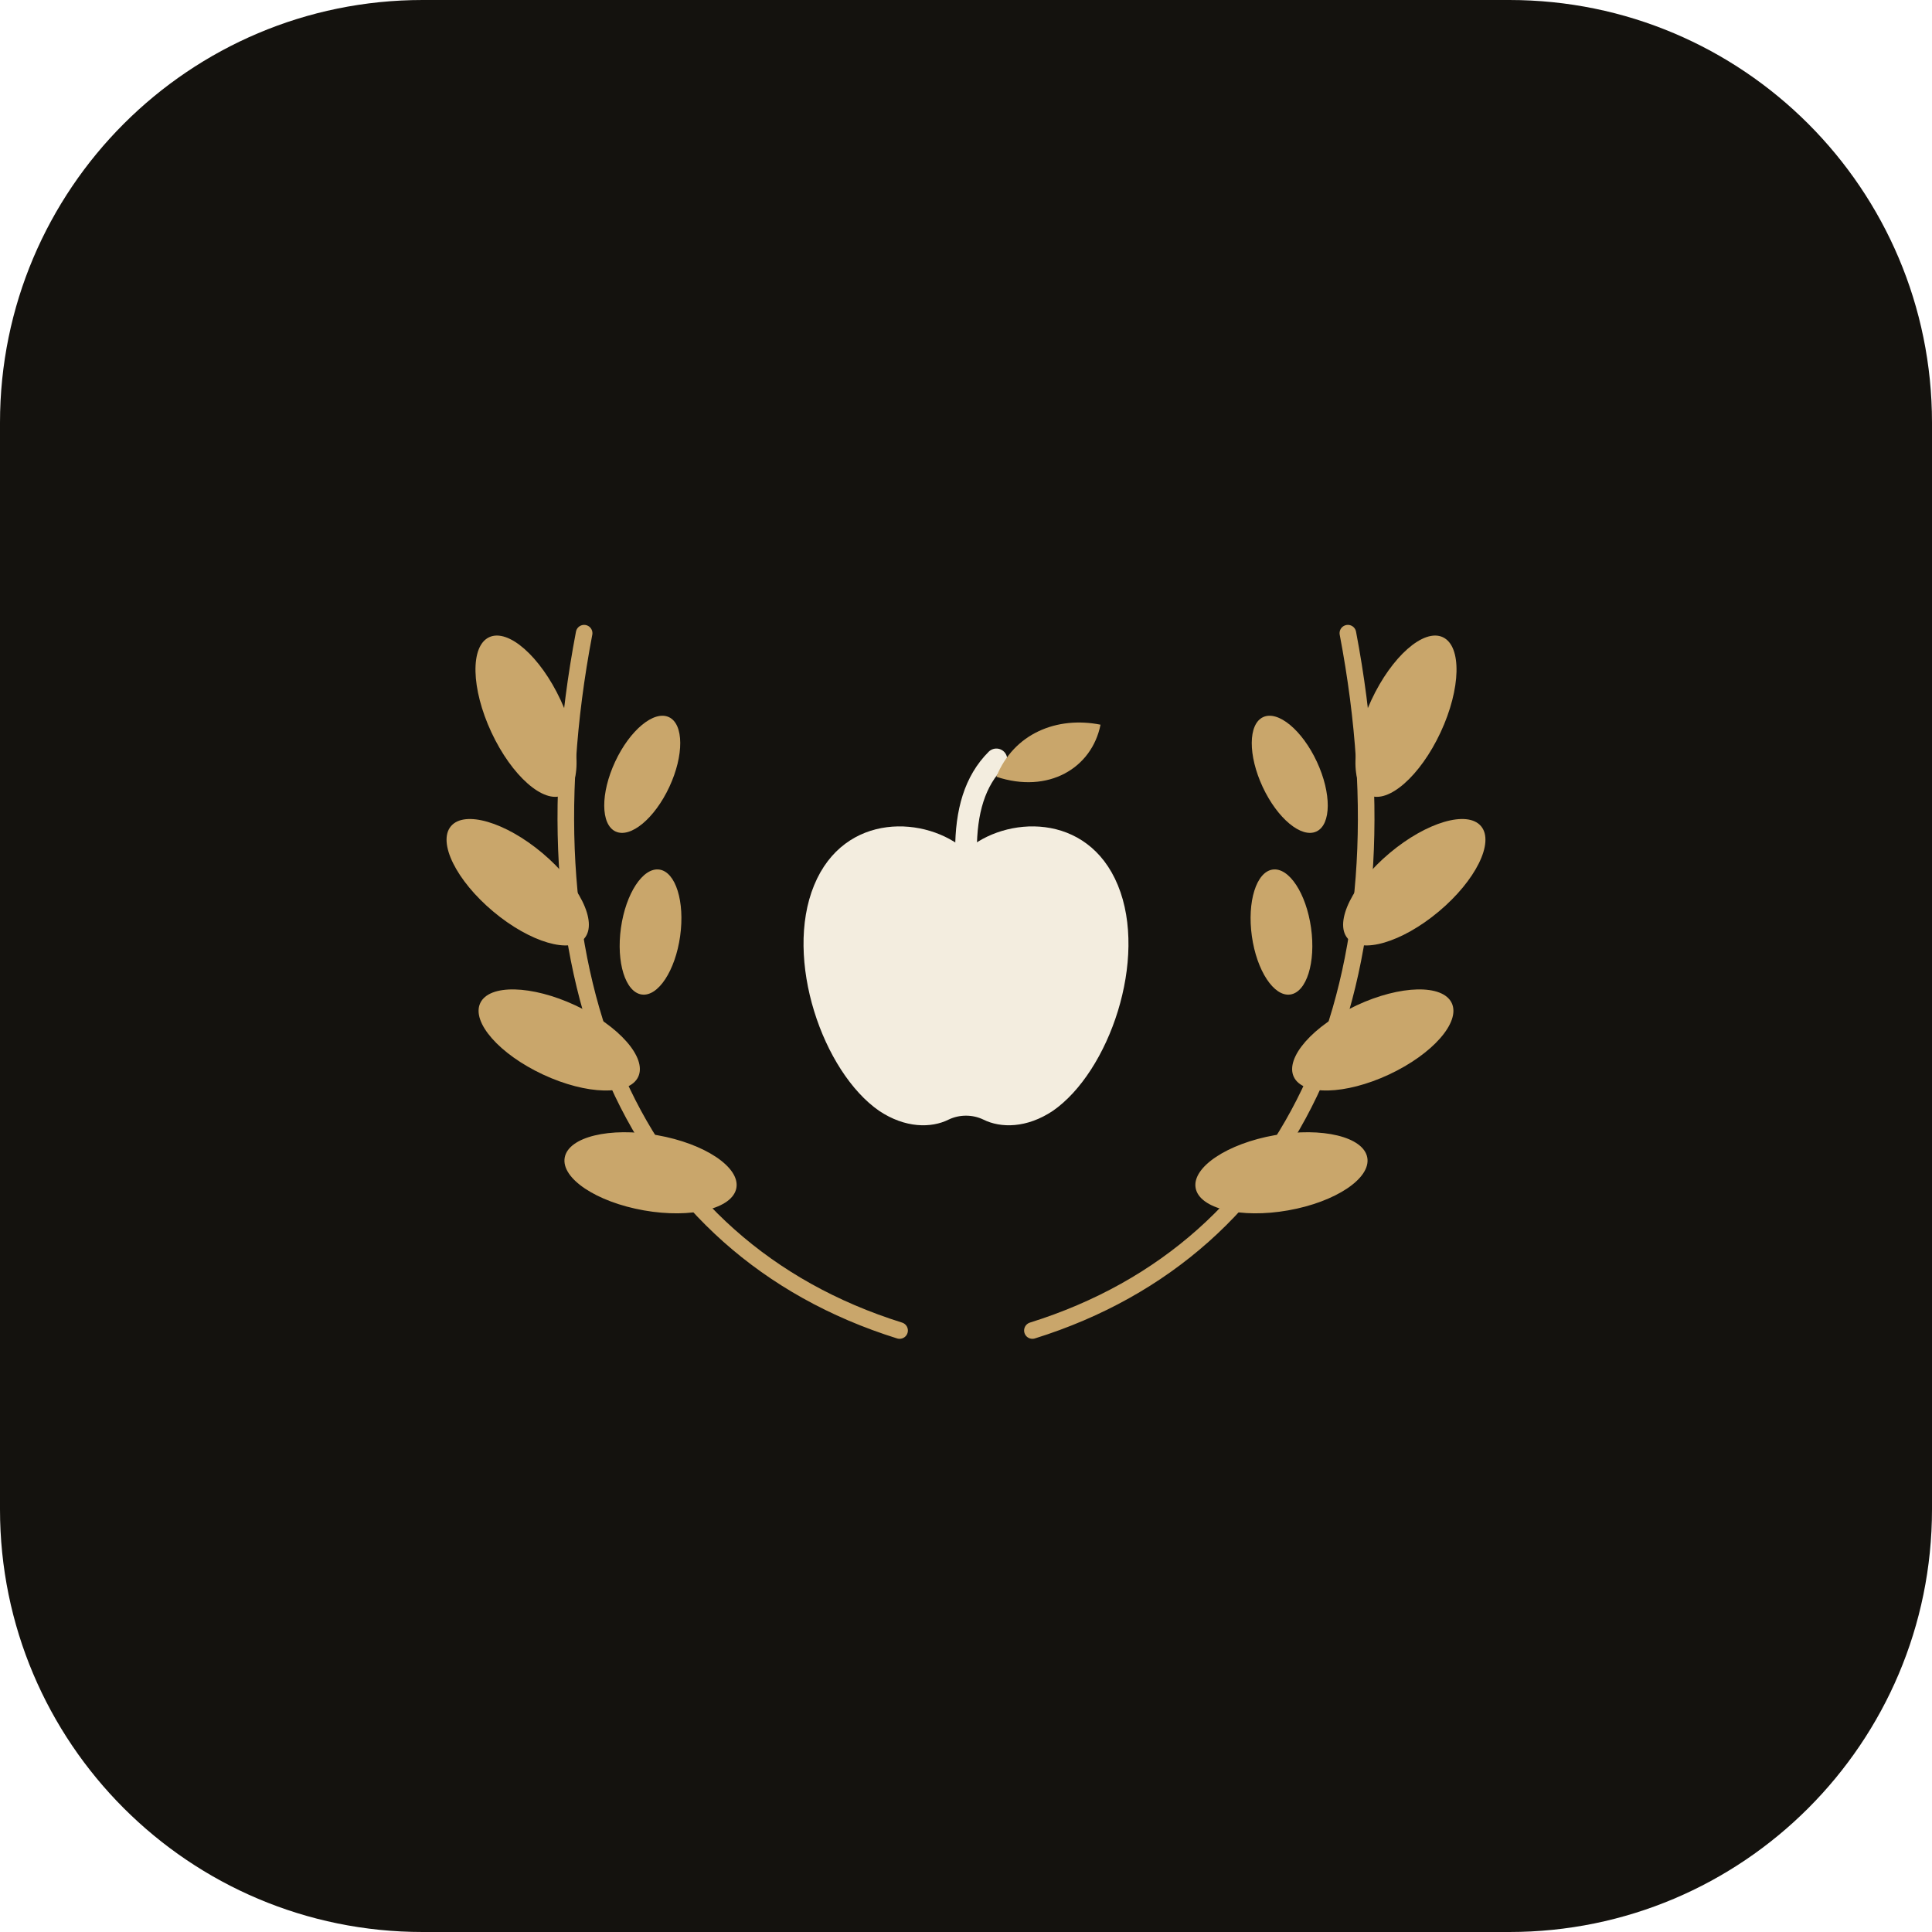
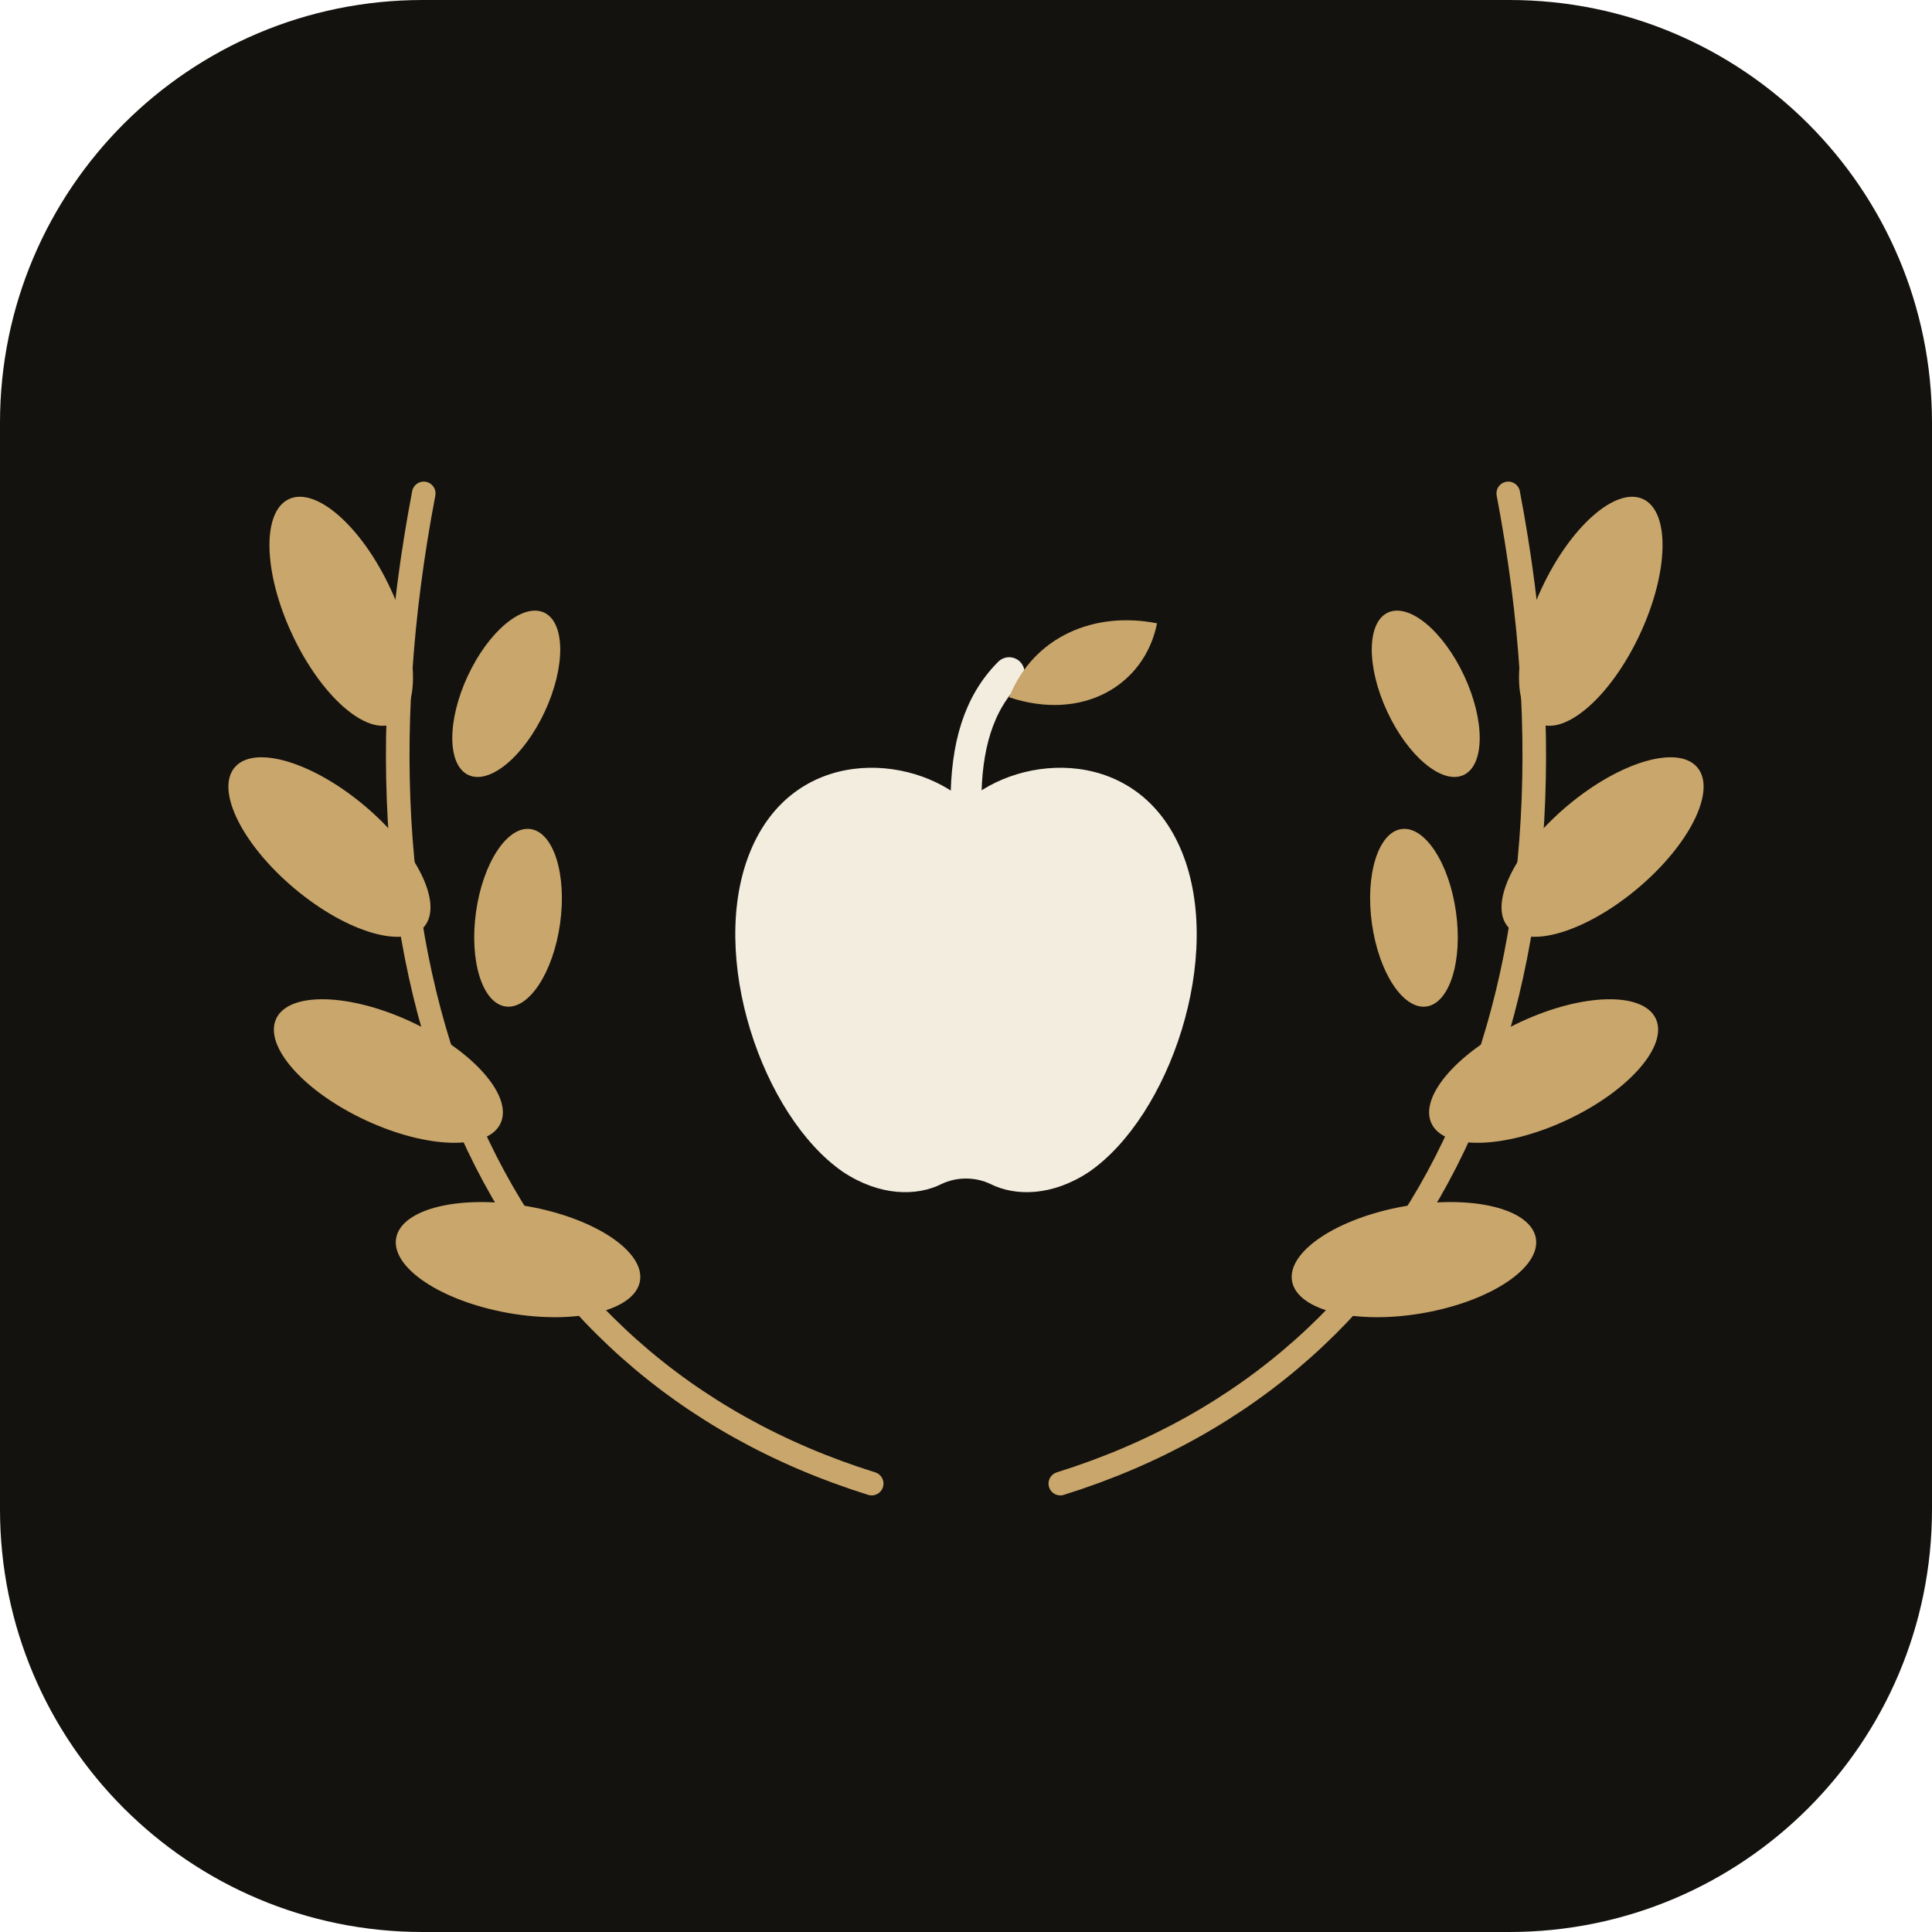
<svg xmlns="http://www.w3.org/2000/svg" viewBox="0 0 512 512">
  <rect width="512" height="512" rx="112" fill="#14120E" />
-   <g transform="translate(110.8 115) scale(2.2)">
-     <g fill="none" stroke="#C9A66B" stroke-width="2" stroke-linecap="round">
-       <path d="M58 108C26 98 12 66 20 24" />
-       <path d="M74 108c32-10 46-42 38-84" />
+   <g transform="translate(256 256) scale(1.42) translate(-256 -256)">
+     <g transform="translate(110.8 115) scale(2.2)">
+       <g fill="none" stroke="#C9A66B" stroke-width="2" stroke-linecap="round">
+         <path d="M58 108C26 98 12 66 20 24" />
+         <path d="M74 108c32-10 46-42 38-84" />
+       </g>
+       <g fill="#C9A66B">
+         <ellipse cx="13" cy="34" rx="4.6" ry="10.5" transform="rotate(-25 13 34)" />
+         <ellipse cx="12" cy="54" rx="4.6" ry="10.5" transform="rotate(-50 12 54)" />
+         <ellipse cx="17" cy="73" rx="4.6" ry="10.5" transform="rotate(-65 17 73)" />
+         <ellipse cx="28" cy="89" rx="4.6" ry="10.5" transform="rotate(-80 28 89)" />
+         <ellipse cx="119" cy="34" rx="4.6" ry="10.5" transform="rotate(25 119 34)" />
+         <ellipse cx="120" cy="54" rx="4.6" ry="10.5" transform="rotate(50 120 54)" />
+         <ellipse cx="115" cy="73" rx="4.6" ry="10.5" transform="rotate(65 115 73)" />
+         <ellipse cx="104" cy="89" rx="4.6" ry="10.5" transform="rotate(80 104 89)" />
+         <ellipse cx="27" cy="41" rx="3.6" ry="7.6" transform="rotate(25 27 41)" />
+         <ellipse cx="28" cy="60" rx="3.6" ry="7.6" transform="rotate(8 28 60)" />
+         <ellipse cx="105" cy="41" rx="3.6" ry="7.6" transform="rotate(-25 105 41)" />
+         <ellipse cx="104" cy="60" rx="3.6" ry="7.6" transform="rotate(-8 104 60)" />
+       </g>
    </g>
-     <g fill="#C9A66B">
-       <ellipse cx="13" cy="34" rx="4.6" ry="10.5" transform="rotate(-25 13 34)" />
-       <ellipse cx="12" cy="54" rx="4.6" ry="10.5" transform="rotate(-50 12 54)" />
-       <ellipse cx="17" cy="73" rx="4.6" ry="10.5" transform="rotate(-65 17 73)" />
-       <ellipse cx="28" cy="89" rx="4.6" ry="10.5" transform="rotate(-80 28 89)" />
-       <ellipse cx="119" cy="34" rx="4.6" ry="10.5" transform="rotate(25 119 34)" />
-       <ellipse cx="120" cy="54" rx="4.6" ry="10.5" transform="rotate(50 120 54)" />
-       <ellipse cx="115" cy="73" rx="4.6" ry="10.5" transform="rotate(65 115 73)" />
-       <ellipse cx="104" cy="89" rx="4.6" ry="10.5" transform="rotate(80 104 89)" />
-       <ellipse cx="27" cy="41" rx="3.6" ry="7.6" transform="rotate(25 27 41)" />
-       <ellipse cx="28" cy="60" rx="3.6" ry="7.6" transform="rotate(8 28 60)" />
-       <ellipse cx="105" cy="41" rx="3.6" ry="7.6" transform="rotate(-25 105 41)" />
-       <ellipse cx="104" cy="60" rx="3.6" ry="7.6" transform="rotate(-8 104 60)" />
+     <g transform="translate(198.5 184) scale(1.15)">
+       <path fill="#F3EDDF" d="M50 36C41 28 22 27 15 44c-7 17 2 43 15 52 6 4 12 4 16 2 2.5-1.2 5.5-1.2 8 0 4 2 10 2 16-2 13-9 22-35 15-52-7-17-26-16-35-8Z" />
+       <path fill="none" stroke="#F3EDDF" stroke-width="5" stroke-linecap="round" d="M50 36c0-9 2-16 7-21" />
+       <path fill="#C9A66B" d="M57 19c4-10 14-14 24-12-2 10-12 16-24 12Z" />
    </g>
  </g>
-   <g transform="translate(198.5 184) scale(1.15)">
-     <path fill="#F3EDDF" d="M50 36C41 28 22 27 15 44c-7 17 2 43 15 52 6 4 12 4 16 2 2.5-1.2 5.5-1.2 8 0 4 2 10 2 16-2 13-9 22-35 15-52-7-17-26-16-35-8Z" />
-     <path fill="none" stroke="#F3EDDF" stroke-width="5" stroke-linecap="round" d="M50 36c0-9 2-16 7-21" />
-     <path fill="#C9A66B" d="M57 19c4-10 14-14 24-12-2 10-12 16-24 12Z" />
-   </g>
</svg>
